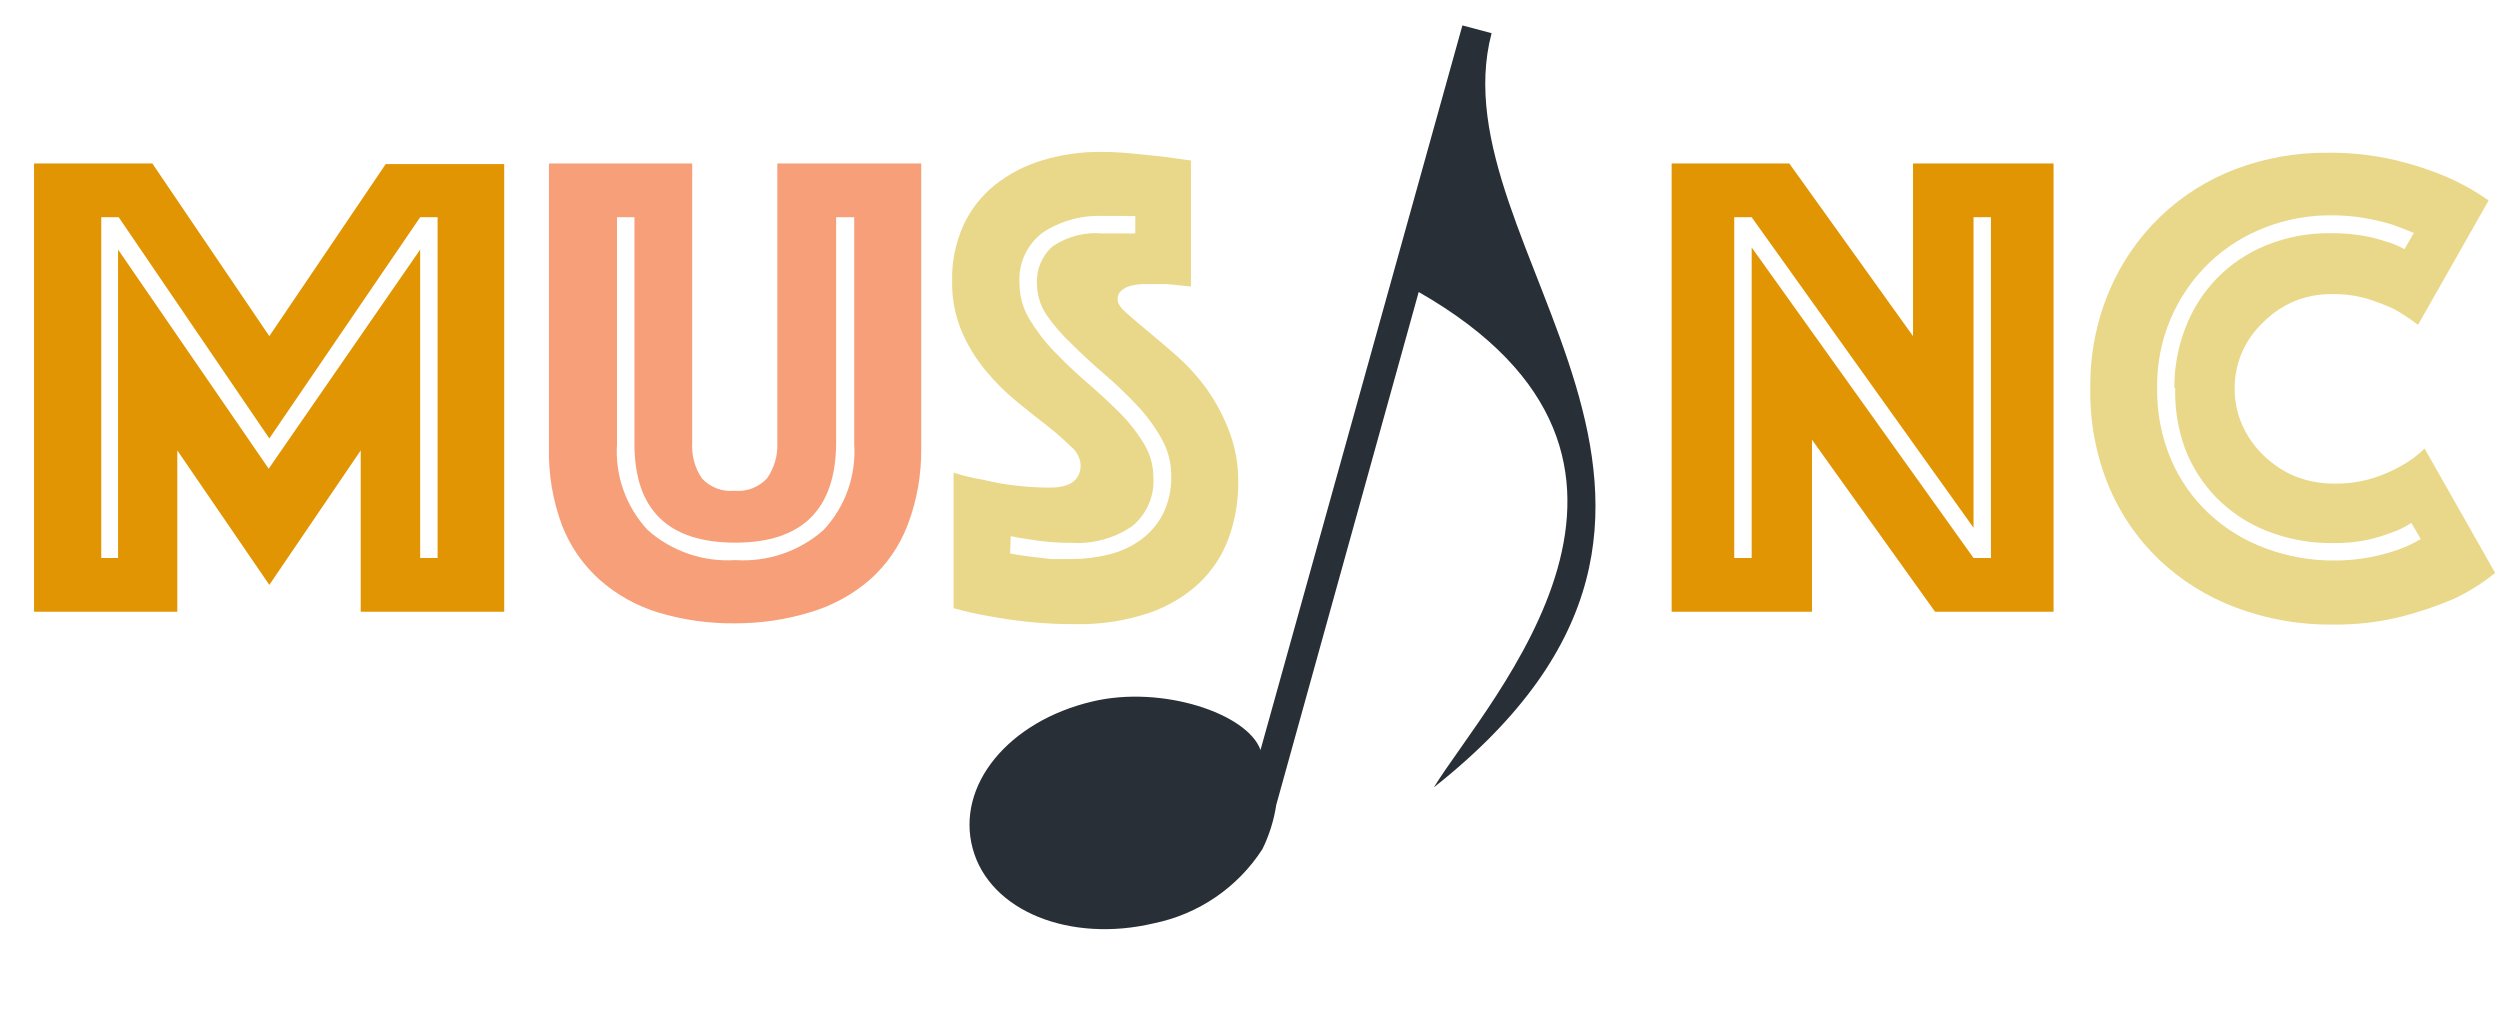
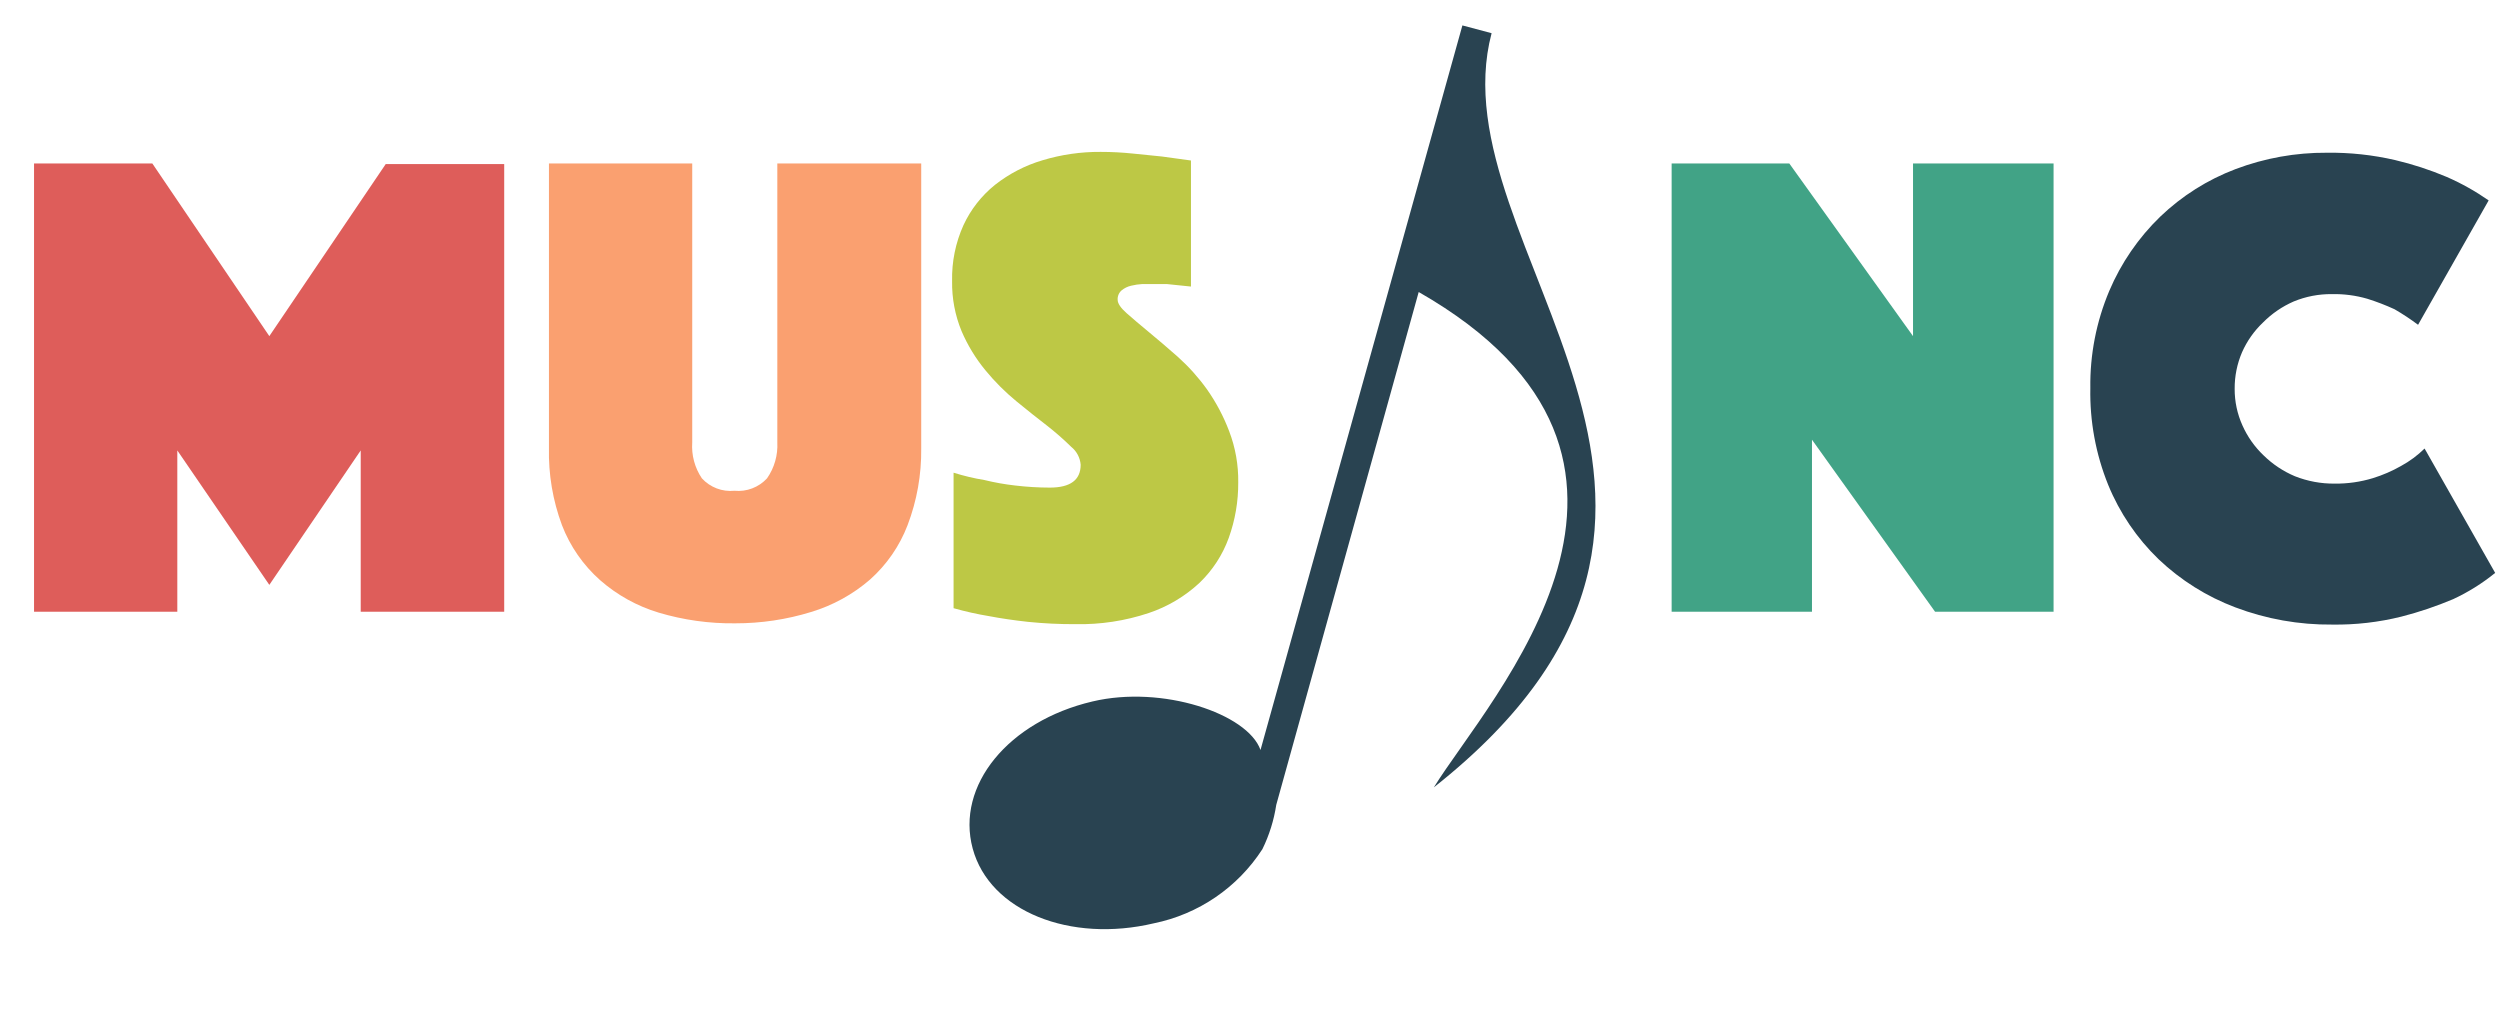
<svg xmlns="http://www.w3.org/2000/svg" viewBox="0 0 119 49">
  <defs>
-     <style>
-             .cls-1{fill:#282f37;}.cls-2{fill:#e19503;}.cls-3{fill:#f79f79;}.cls-4{fill:#e9d88a;}
-         </style>
+     <style>.cls-1{fill:#294351;}.cls-2{fill:#de5d5a;}.cls-3{fill:#faa070;}.cls-4{fill:#bdc845;}.cls-5{fill:#41a386;}</style>
  </defs>
  <g id="Note">
-     <path id="Croche" d="M69.61,1.21,60,35.7c-.61-1.73-4.68-3.1-8-2.31-4,.94-6.51,4-5.7,7s4.66,4.5,8.62,3.56a8.07,8.07,0,0,0,5.17-3.53,7.26,7.26,0,0,0,.66-2.11L67.53,13.9c14,8,3.37,19.29.72,23.58C85.31,24,68.28,11.87,71,1.58Z" class="cls-1" />
+     <path id="Croche" class="cls-1" d="M69.61,1.21,60,35.7c-.61-1.73-4.68-3.1-8-2.31-4,.94-6.51,4-5.7,7s4.66,4.5,8.62,3.56a8.07,8.07,0,0,0,5.17-3.53,7.26,7.26,0,0,0,.66-2.11L67.53,13.9c14,8,3.37,19.29.72,23.58C85.31,24,68.28,11.87,71,1.58Z" />
  </g>
  <g id="Text">
-     <path id="M" d="M1.62,7.78H7.25L12.82,16l5.54-8.19H24V29.12H17.17V21.44l-4.35,6.4-4.38-6.4v7.68H1.62Zm4,18.78V11.88l7.17,10.43L20,11.88V26.56h.83V10.34H20L12.82,20.87,5.65,10.34H4.82V26.56Z" class="cls-2" />
-     <path id="U" d="M35,29.67a12.17,12.17,0,0,1-3.65-.51,7.51,7.51,0,0,1-2.78-1.54A6.73,6.73,0,0,1,26.75,25a9.92,9.92,0,0,1-.62-3.68V7.78h6.82V21.06a2.72,2.72,0,0,0,.46,1.71,1.85,1.85,0,0,0,1.55.59,1.86,1.86,0,0,0,1.55-.59A2.73,2.73,0,0,0,37,21.06V7.78h6.85V21.35A9.92,9.92,0,0,1,43.2,25a6.65,6.65,0,0,1-1.79,2.59,7.67,7.67,0,0,1-2.8,1.54A12.17,12.17,0,0,1,35,29.67Zm0-3.84q-4.8,0-4.8-4.7V10.34h-.83V21.12a5.49,5.49,0,0,0,1.46,4.11A5.72,5.72,0,0,0,35,26.66a5.78,5.78,0,0,0,4.19-1.42,5.46,5.46,0,0,0,1.47-4.11V10.34h-.86V21.12Q39.76,25.83,35,25.83Z" class="cls-3" />
-     <path id="S" d="M45.39,22.5a10.52,10.52,0,0,0,1.47.35,11.6,11.6,0,0,0,1.46.26,14.09,14.09,0,0,0,1.65.1q1.47,0,1.47-1.09a1.22,1.22,0,0,0-.45-.85,13.53,13.53,0,0,0-1.14-1q-.69-.53-1.47-1.17a10.62,10.62,0,0,1-1.47-1.47,7.67,7.67,0,0,1-1.14-1.87,6,6,0,0,1-.45-2.38,6.15,6.15,0,0,1,.54-2.66,5.35,5.35,0,0,1,1.5-1.92,6.77,6.77,0,0,1,2.26-1.17,9.33,9.33,0,0,1,2.77-.4,14.84,14.84,0,0,1,1.54.08l1.38.14,1.38.19v6l-.58-.06-.58-.06c-.21,0-.44,0-.67,0l-.48,0a3,3,0,0,0-.54.08,1.11,1.11,0,0,0-.45.22.55.55,0,0,0-.19.45q0,.26.43.64t1.06.9q.62.51,1.38,1.18a9.54,9.54,0,0,1,1.38,1.54,9,9,0,0,1,1.06,2,6.56,6.56,0,0,1,.43,2.43,7.66,7.66,0,0,1-.45,2.64,5.62,5.62,0,0,1-1.39,2.14,6.66,6.66,0,0,1-2.42,1.44,10.35,10.35,0,0,1-3.49.53,21.25,21.25,0,0,1-2.26-.11q-1-.11-1.84-.27a15.49,15.49,0,0,1-1.7-.38Zm2.69,3.84q.45.1,1,.16l.94.11q.5,0,1,0a7.3,7.3,0,0,0,1.74-.21,4.39,4.39,0,0,0,1.52-.69,3.53,3.53,0,0,0,1.07-1.23,3.88,3.88,0,0,0,.4-1.84,3.56,3.56,0,0,0-.46-1.76,8.17,8.17,0,0,0-1.18-1.6,20.06,20.06,0,0,0-1.54-1.47q-.82-.7-1.54-1.42A8.78,8.78,0,0,1,49.82,15a2.71,2.71,0,0,1-.46-1.49,2.2,2.2,0,0,1,.74-1.78,3.64,3.64,0,0,1,2.37-.62l.53,0,.53,0a4.09,4.09,0,0,0,.51,0v-.83a3.85,3.85,0,0,1-.48,0l-.5,0-.56,0a4.85,4.85,0,0,0-2.85.78,2.78,2.78,0,0,0-1.12,2.45A3.24,3.24,0,0,0,49,15.19a8.45,8.45,0,0,0,1.18,1.54q.72.75,1.54,1.46t1.54,1.42a7.89,7.89,0,0,1,1.18,1.49,3.06,3.06,0,0,1,.46,1.6,2.77,2.77,0,0,1-1,2.34,4.59,4.59,0,0,1-2.86.8,11.29,11.29,0,0,1-2-.16q-.48-.06-.93-.16Z" class="cls-4" />
-     <path id="N" d="M79.57,7.78h5.6L91.06,16V7.78h6.69V29.12H92.11l-5.86-8.19v8.19H79.57Zm3.81,18.78V11.78L93.94,26.56h.83V10.34h-.83V25.12L83.38,10.34h-.83V26.56Z" class="cls-2" />
-     <path id="C" d="M99.5,18.47a11.49,11.49,0,0,1,.9-4.62,10.78,10.78,0,0,1,2.43-3.54,10.61,10.61,0,0,1,3.58-2.26,12.06,12.06,0,0,1,4.35-.78,13.61,13.61,0,0,1,3.25.35,15.42,15.42,0,0,1,2.45.8,11.55,11.55,0,0,1,2,1.12l-3.36,5.92a11.43,11.43,0,0,0-1.12-.74,10.88,10.88,0,0,0-1.3-.5A5.62,5.62,0,0,0,111,14a4.64,4.64,0,0,0-1.82.35,4.7,4.7,0,0,0-1.46,1,4.4,4.4,0,0,0-1,1.42,4.34,4.34,0,0,0-.35,1.74,4.19,4.19,0,0,0,.37,1.74,4.49,4.49,0,0,0,1,1.42,4.79,4.79,0,0,0,1.5,1,5,5,0,0,0,1.89.35,6,6,0,0,0,1.82-.26,6.69,6.69,0,0,0,1.34-.58,5,5,0,0,0,1.12-.83l3.36,5.92a9.53,9.53,0,0,1-2,1.25,17.41,17.41,0,0,1-2.46.83,12.84,12.84,0,0,1-3.3.38,12.68,12.68,0,0,1-4.61-.82,10.85,10.85,0,0,1-3.65-2.29,10.38,10.38,0,0,1-2.4-3.54A11.69,11.69,0,0,1,99.5,18.47Zm4,0a7.79,7.79,0,0,1,.53-2.88,7,7,0,0,1,1.49-2.34,6.92,6.92,0,0,1,2.34-1.57,7.87,7.87,0,0,1,3.07-.58,8.9,8.9,0,0,1,1.49.11,6.73,6.73,0,0,1,1.1.27,4.23,4.23,0,0,1,.93.38l.45-.77q-.51-.22-1.09-.42a12.35,12.35,0,0,0-1.25-.29,9.24,9.24,0,0,0-1.63-.13,8.57,8.57,0,0,0-3.12.58,8,8,0,0,0-2.62,1.65,8.09,8.09,0,0,0-2.51,6,8.4,8.4,0,0,0,.66,3.39,7.64,7.64,0,0,0,1.81,2.58,8,8,0,0,0,2.69,1.65,9.21,9.21,0,0,0,3.26.58,8.49,8.49,0,0,0,1.73-.16,10.33,10.33,0,0,0,1.31-.35,6.39,6.39,0,0,0,1.09-.51l-.45-.77a4,4,0,0,1-1,.48,7.18,7.18,0,0,1-1.15.34,7.58,7.58,0,0,1-1.57.14,8.29,8.29,0,0,1-3.17-.58,7,7,0,0,1-2.38-1.57,6.85,6.85,0,0,1-1.5-2.34A7.79,7.79,0,0,1,103.54,18.47Z" class="cls-4" />
+     <g id="M">
+       <path class="cls-2" d="M1.62,7.78H7.25L12.82,16l5.54-8.19H24V29.12H17.17V21.44l-4.35,6.4-4.38-6.4v7.68H1.62Z" />
+     </g>
+     <path id="U" class="cls-3" d="M35,29.67a12.17,12.17,0,0,1-3.65-.51,7.51,7.51,0,0,1-2.78-1.54A6.73,6.73,0,0,1,26.75,25a9.92,9.92,0,0,1-.62-3.68V7.78h6.82V21.06a2.72,2.72,0,0,0,.46,1.71,1.85,1.85,0,0,0,1.55.59,1.86,1.86,0,0,0,1.55-.59A2.73,2.73,0,0,0,37,21.06V7.78h6.85V21.35A9.92,9.92,0,0,1,43.2,25a6.65,6.65,0,0,1-1.79,2.59,7.67,7.67,0,0,1-2.8,1.54A12.17,12.17,0,0,1,35,29.67Z" />
+     <path id="S" class="cls-4" d="M45.39,22.5a10.52,10.52,0,0,0,1.47.35,11.6,11.6,0,0,0,1.46.26,14.09,14.09,0,0,0,1.65.1q1.47,0,1.47-1.09a1.22,1.22,0,0,0-.45-.85,13.53,13.53,0,0,0-1.14-1q-.69-.53-1.47-1.17a10.62,10.62,0,0,1-1.47-1.47,7.67,7.67,0,0,1-1.14-1.87,6,6,0,0,1-.45-2.38,6.15,6.15,0,0,1,.54-2.66,5.35,5.35,0,0,1,1.5-1.92,6.77,6.77,0,0,1,2.26-1.17,9.33,9.33,0,0,1,2.77-.4,14.84,14.84,0,0,1,1.54.08l1.38.14,1.38.19v6l-.58-.06-.58-.06c-.21,0-.44,0-.67,0l-.48,0a3,3,0,0,0-.54.08,1.11,1.11,0,0,0-.45.22.55.55,0,0,0-.19.45q0,.26.43.64t1.06.9q.62.51,1.38,1.18a9.54,9.54,0,0,1,1.38,1.54,9,9,0,0,1,1.06,2,6.56,6.56,0,0,1,.43,2.43,7.66,7.66,0,0,1-.45,2.64,5.62,5.62,0,0,1-1.39,2.14,6.66,6.66,0,0,1-2.42,1.44,10.35,10.35,0,0,1-3.49.53,21.25,21.25,0,0,1-2.26-.11q-1-.11-1.84-.27a15.49,15.49,0,0,1-1.7-.38Z" />
+     <path id="N" class="cls-5" d="M79.57,7.78h5.6L91.06,16V7.78h6.69V29.12H92.11l-5.86-8.19v8.19H79.57Z" />
+     <path id="C" class="cls-1" d="M99.5,18.47a11.49,11.49,0,0,1,.9-4.62,10.78,10.78,0,0,1,2.43-3.54,10.61,10.61,0,0,1,3.58-2.26,12.06,12.06,0,0,1,4.35-.78,13.61,13.61,0,0,1,3.25.35,15.42,15.42,0,0,1,2.45.8,11.55,11.55,0,0,1,2,1.12l-3.36,5.92a11.43,11.43,0,0,0-1.12-.74,10.88,10.88,0,0,0-1.3-.5A5.62,5.62,0,0,0,111,14a4.64,4.64,0,0,0-1.82.35,4.7,4.7,0,0,0-1.46,1,4.4,4.4,0,0,0-1,1.42,4.34,4.34,0,0,0-.35,1.74,4.19,4.19,0,0,0,.37,1.74,4.49,4.49,0,0,0,1,1.42,4.79,4.79,0,0,0,1.5,1,5,5,0,0,0,1.89.35,6,6,0,0,0,1.82-.26,6.69,6.69,0,0,0,1.34-.58,5,5,0,0,0,1.12-.83l3.36,5.92a9.53,9.53,0,0,1-2,1.25,17.41,17.41,0,0,1-2.46.83,12.84,12.84,0,0,1-3.3.38,12.68,12.68,0,0,1-4.61-.82,10.85,10.85,0,0,1-3.65-2.29,10.38,10.38,0,0,1-2.4-3.54A11.69,11.69,0,0,1,99.5,18.47Z" />
  </g>
</svg>
